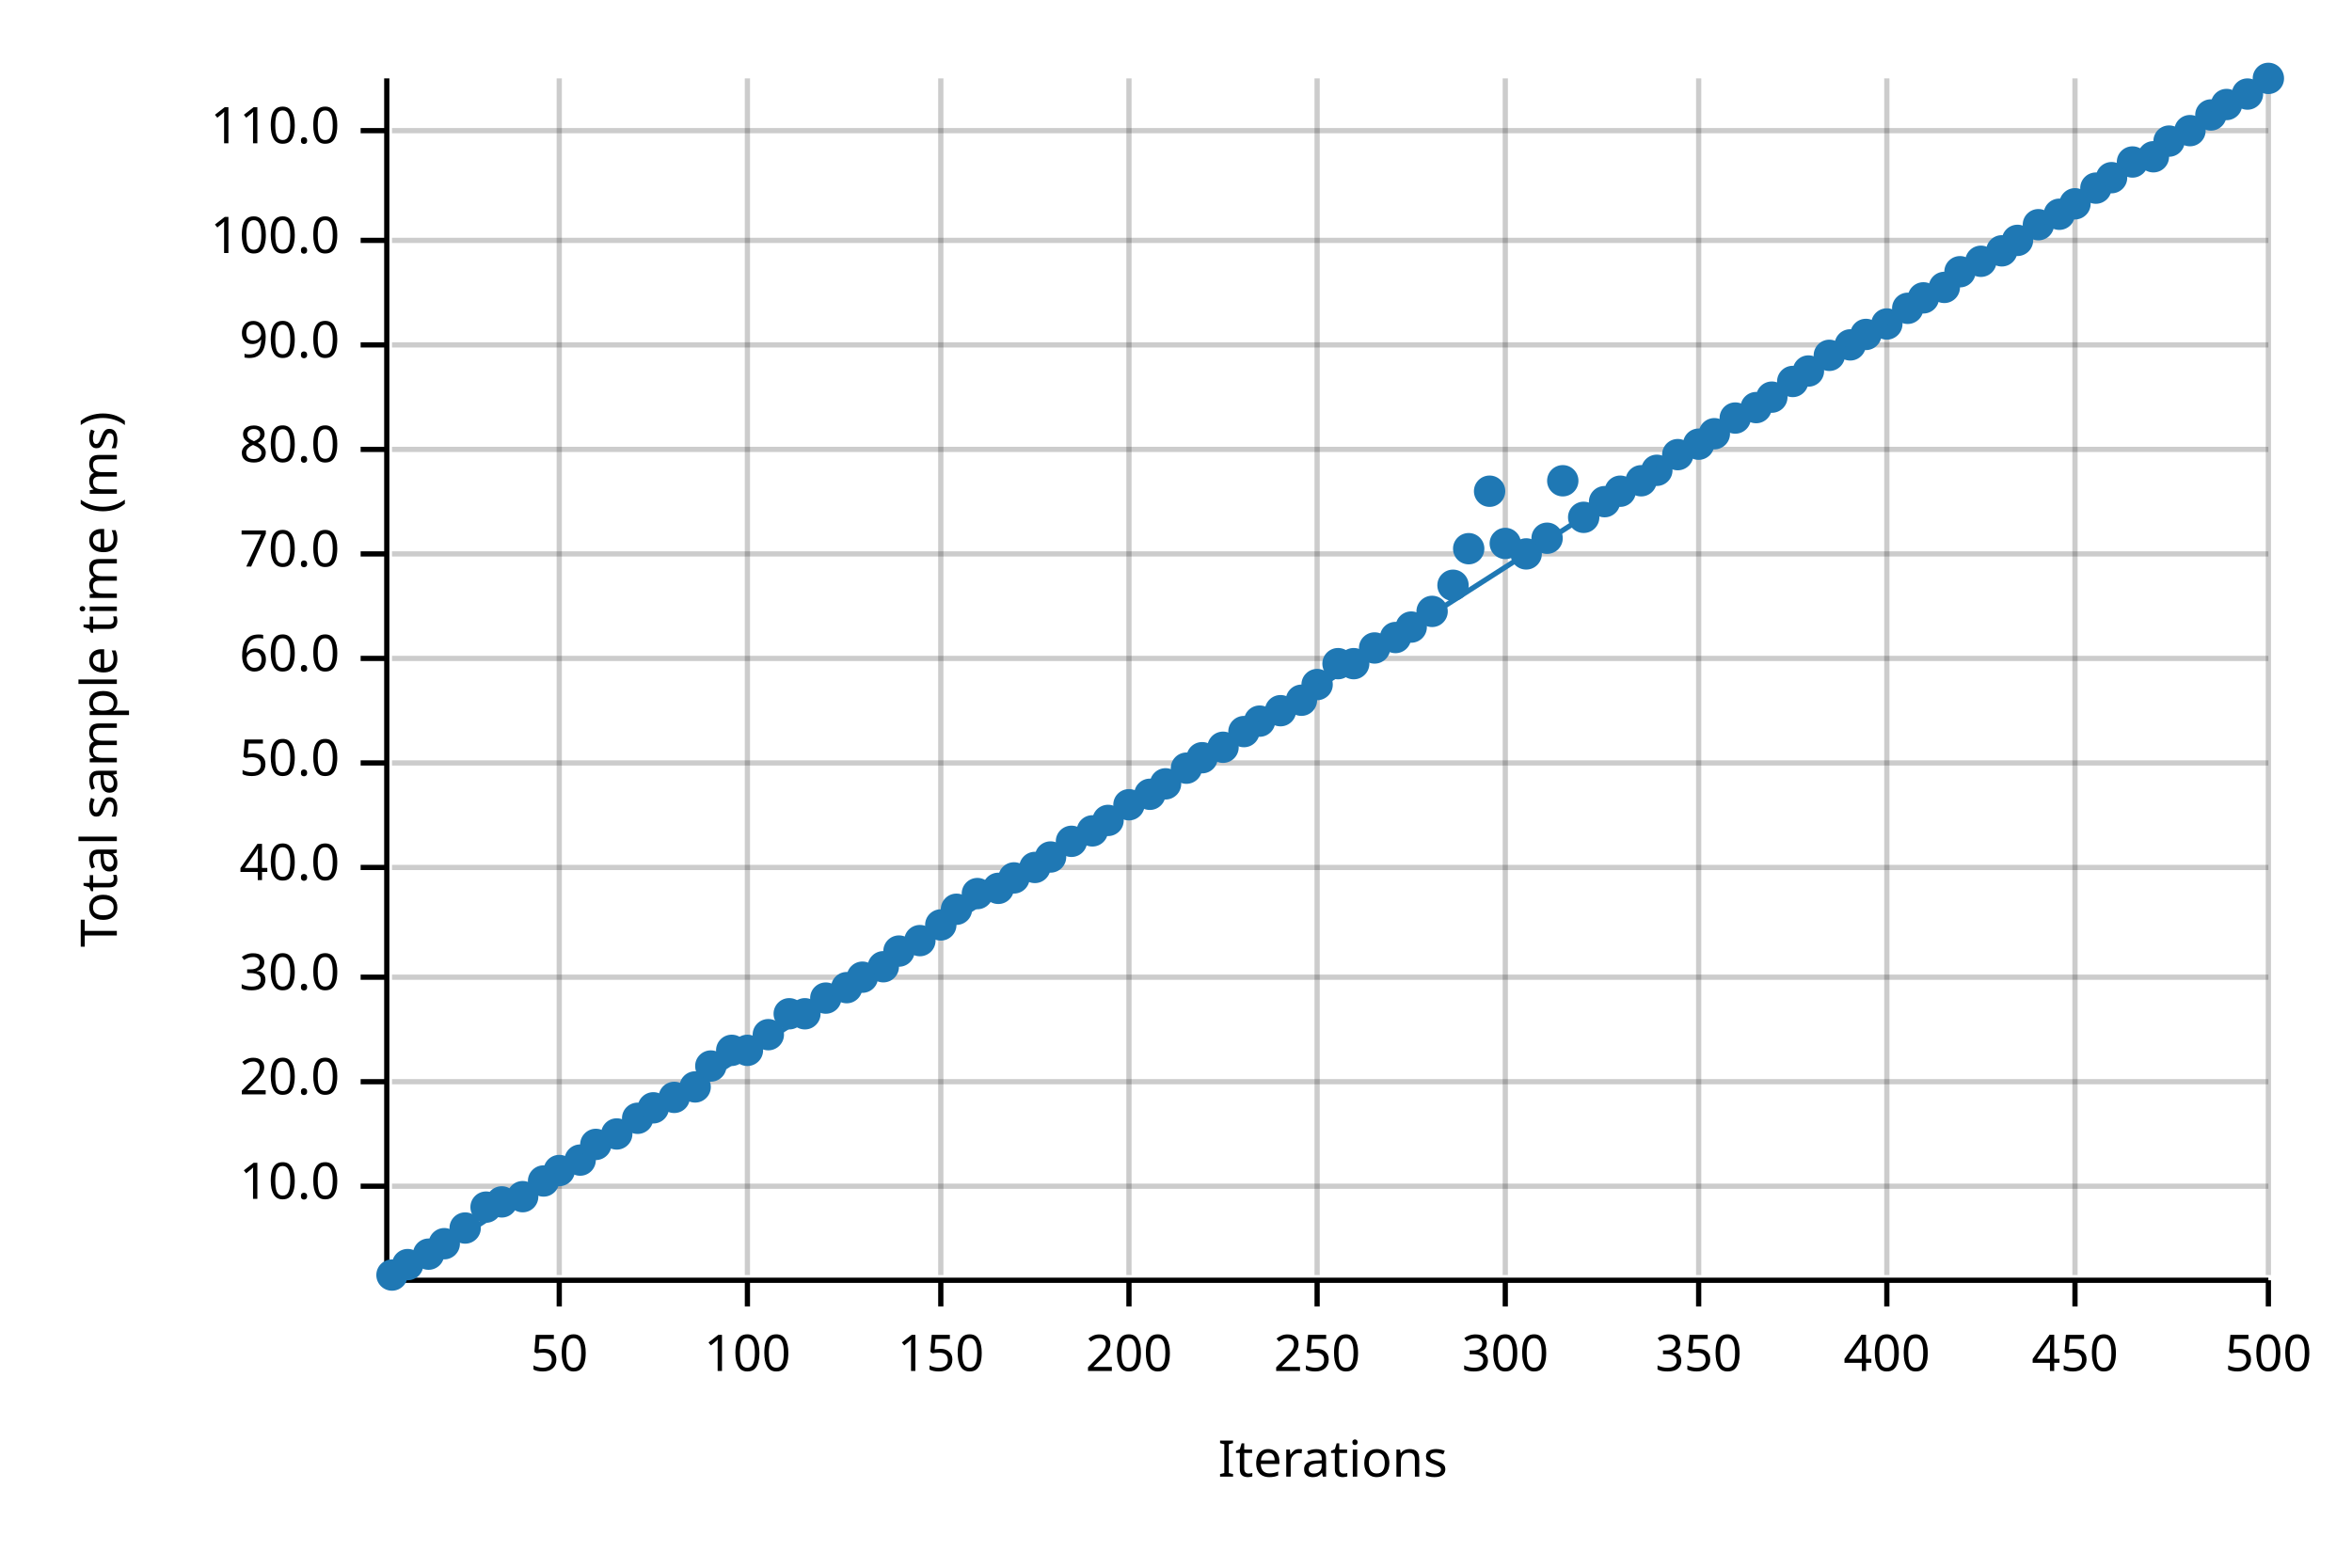
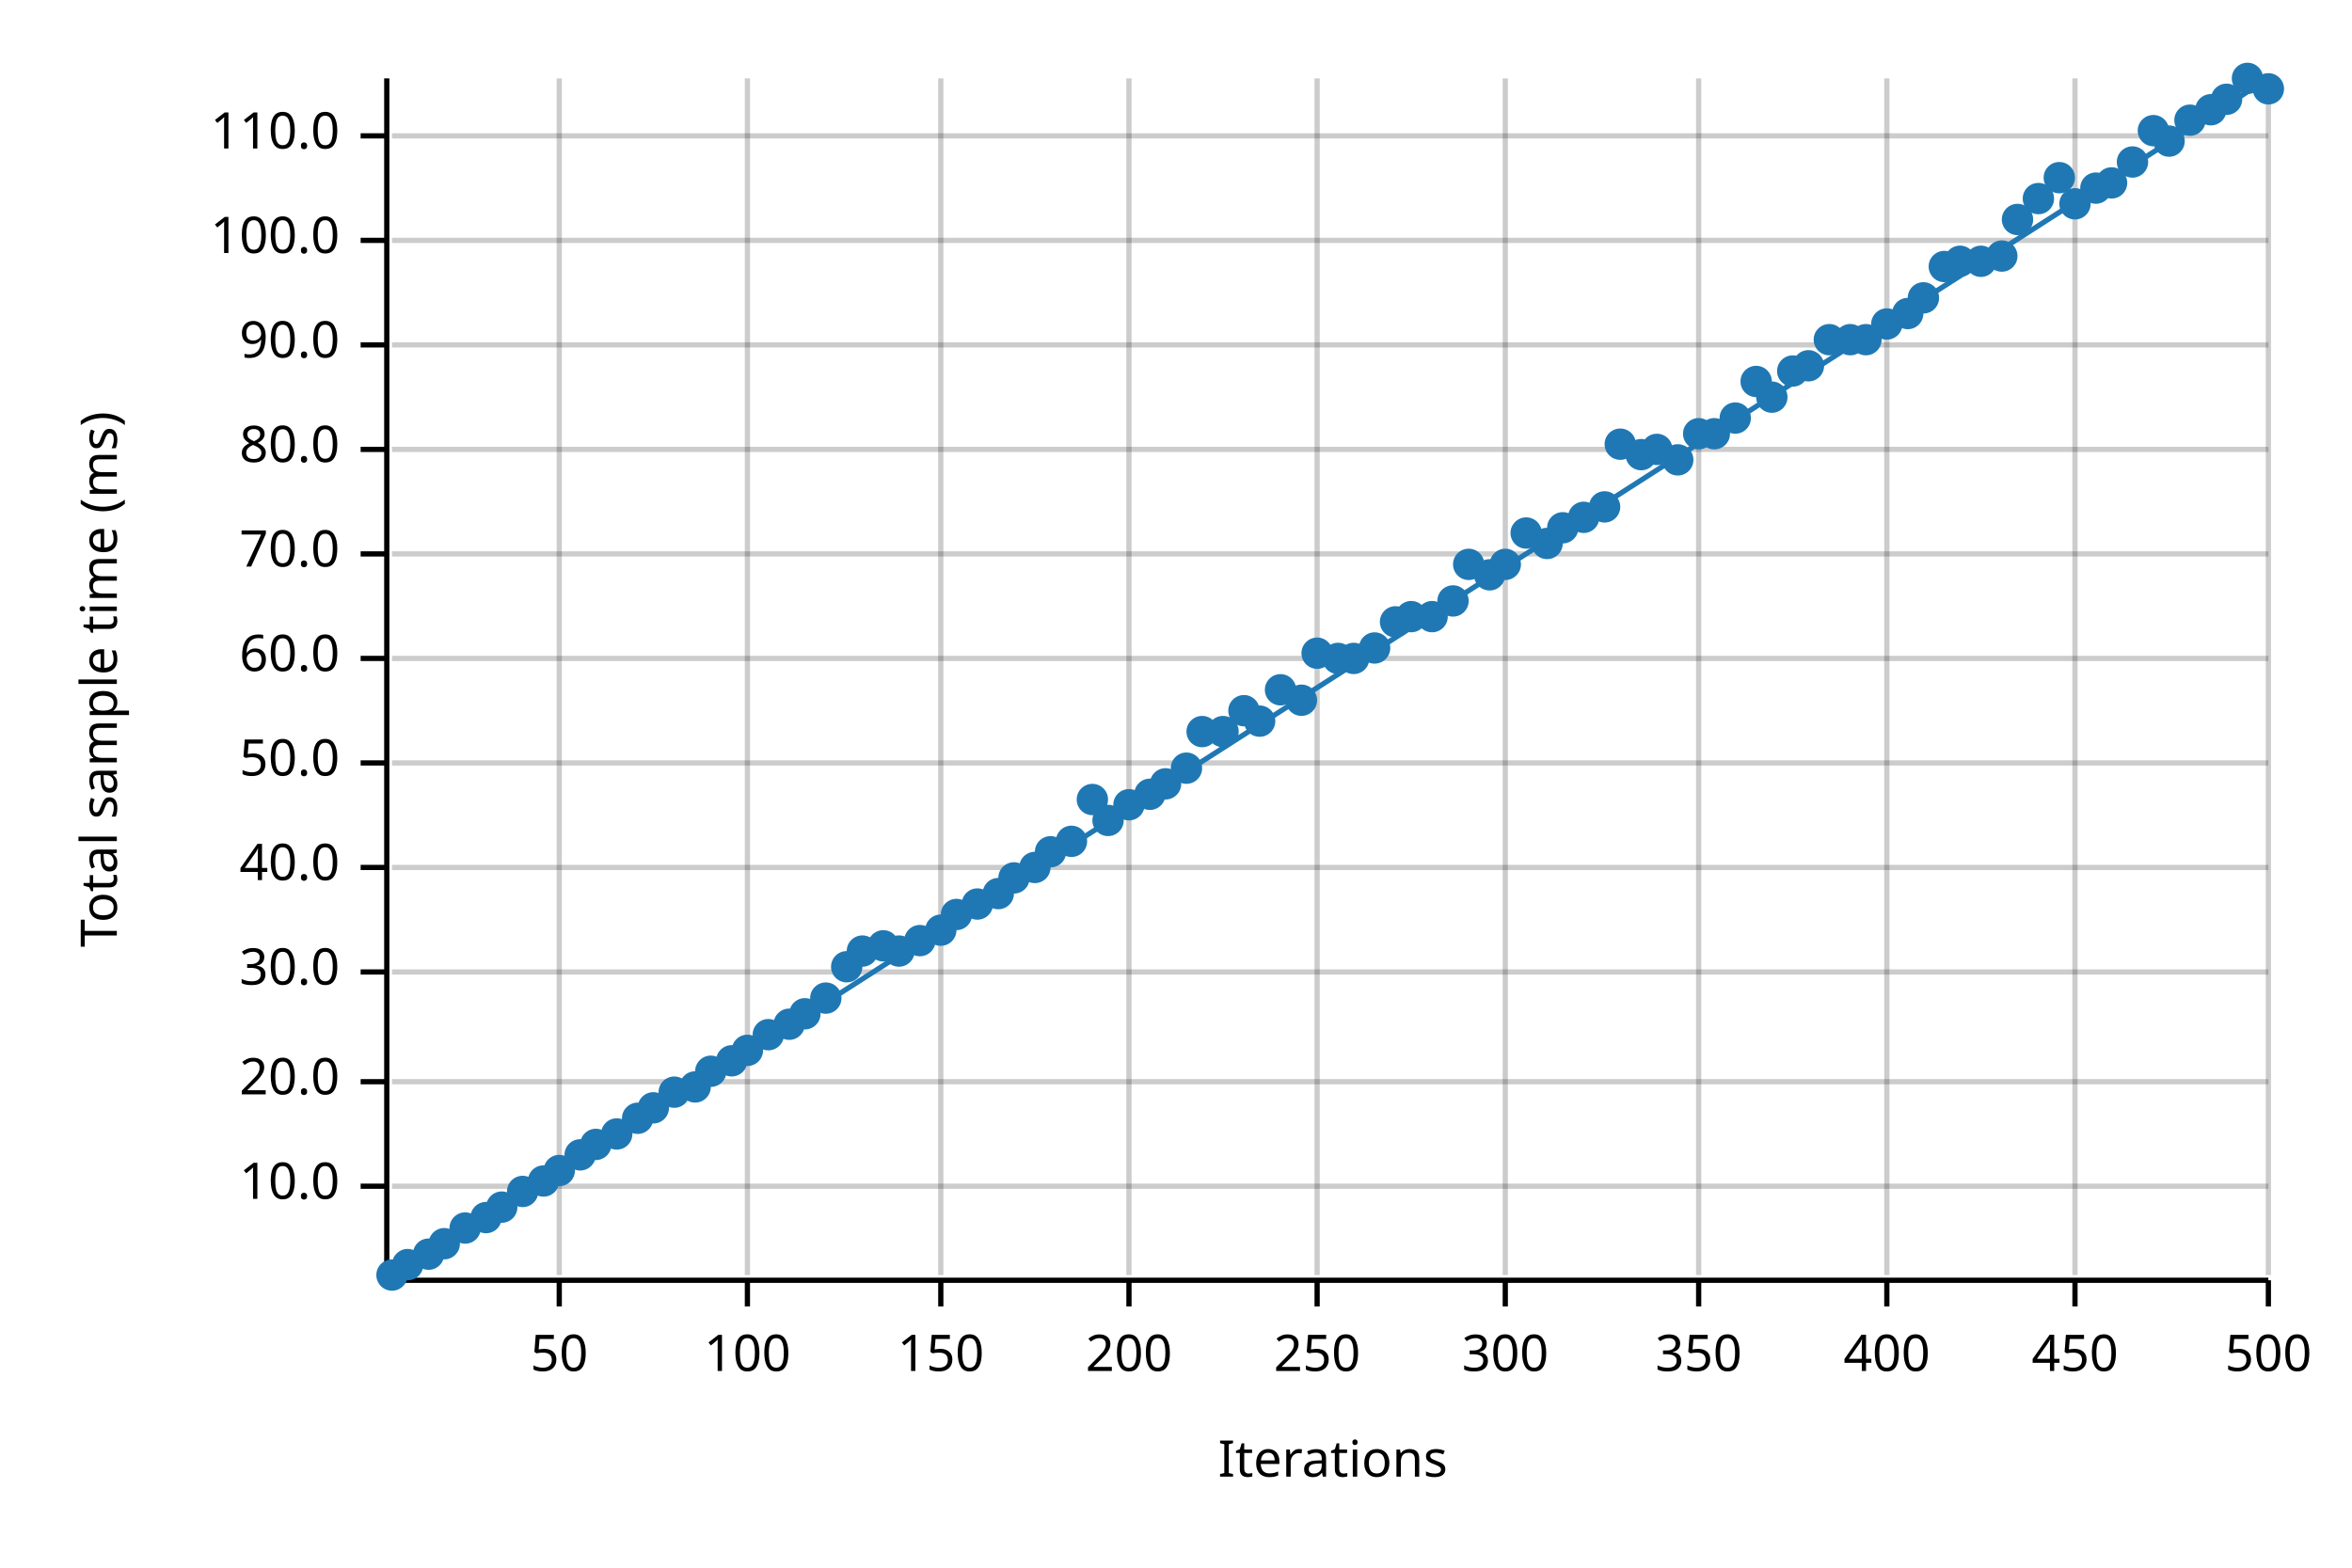
<svg xmlns="http://www.w3.org/2000/svg" width="450" height="300" viewBox="0 0 450 300">
  <text x="15" y="130" dy="0.76em" text-anchor="middle" font-family="sans-serif" font-size="9.677" opacity="1" fill="#000000" transform="rotate(270, 15, 130)">
Total sample time (ms)
</text>
  <text x="255" y="285" dy="-0.5ex" text-anchor="middle" font-family="sans-serif" font-size="9.677" opacity="1" fill="#000000">
Iterations
</text>
  <line opacity="0.2" stroke="#000000" stroke-width="1" x1="107" y1="244" x2="107" y2="15" />
  <line opacity="0.2" stroke="#000000" stroke-width="1" x1="143" y1="244" x2="143" y2="15" />
  <line opacity="0.2" stroke="#000000" stroke-width="1" x1="180" y1="244" x2="180" y2="15" />
  <line opacity="0.2" stroke="#000000" stroke-width="1" x1="216" y1="244" x2="216" y2="15" />
  <line opacity="0.2" stroke="#000000" stroke-width="1" x1="252" y1="244" x2="252" y2="15" />
  <line opacity="0.2" stroke="#000000" stroke-width="1" x1="288" y1="244" x2="288" y2="15" />
  <line opacity="0.2" stroke="#000000" stroke-width="1" x1="325" y1="244" x2="325" y2="15" />
  <line opacity="0.2" stroke="#000000" stroke-width="1" x1="361" y1="244" x2="361" y2="15" />
  <line opacity="0.2" stroke="#000000" stroke-width="1" x1="397" y1="244" x2="397" y2="15" />
  <line opacity="0.2" stroke="#000000" stroke-width="1" x1="434" y1="244" x2="434" y2="15" />
  <line opacity="0.2" stroke="#000000" stroke-width="1" x1="75" y1="227" x2="434" y2="227" />
  <line opacity="0.2" stroke="#000000" stroke-width="1" x1="75" y1="207" x2="434" y2="207" />
-   <line opacity="0.2" stroke="#000000" stroke-width="1" x1="75" y1="187" x2="434" y2="187" />
+   <line opacity="0.2" stroke="#000000" stroke-width="1" x1="75" y1="186" x2="434" y2="186" />
  <line opacity="0.2" stroke="#000000" stroke-width="1" x1="75" y1="166" x2="434" y2="166" />
  <line opacity="0.2" stroke="#000000" stroke-width="1" x1="75" y1="146" x2="434" y2="146" />
  <line opacity="0.2" stroke="#000000" stroke-width="1" x1="75" y1="126" x2="434" y2="126" />
  <line opacity="0.2" stroke="#000000" stroke-width="1" x1="75" y1="106" x2="434" y2="106" />
  <line opacity="0.2" stroke="#000000" stroke-width="1" x1="75" y1="86" x2="434" y2="86" />
  <line opacity="0.2" stroke="#000000" stroke-width="1" x1="75" y1="66" x2="434" y2="66" />
  <line opacity="0.2" stroke="#000000" stroke-width="1" x1="75" y1="46" x2="434" y2="46" />
-   <line opacity="0.2" stroke="#000000" stroke-width="1" x1="75" y1="25" x2="434" y2="25" />
+   <line opacity="0.2" stroke="#000000" stroke-width="1" x1="75" y1="26" x2="434" y2="26" />
  <polyline fill="none" opacity="1" stroke="#000000" stroke-width="1" points="74,15 74,244 " />
  <text x="65" y="227" dy="0.5ex" text-anchor="end" font-family="sans-serif" font-size="9.677" opacity="1" fill="#000000">
10.0
</text>
  <polyline fill="none" opacity="1" stroke="#000000" stroke-width="1" points="69,227 74,227 " />
  <text x="65" y="207" dy="0.5ex" text-anchor="end" font-family="sans-serif" font-size="9.677" opacity="1" fill="#000000">
20.0
</text>
  <polyline fill="none" opacity="1" stroke="#000000" stroke-width="1" points="69,207 74,207 " />
-   <text x="65" y="187" dy="0.5ex" text-anchor="end" font-family="sans-serif" font-size="9.677" opacity="1" fill="#000000">
+   <text x="65" y="186" dy="0.5ex" text-anchor="end" font-family="sans-serif" font-size="9.677" opacity="1" fill="#000000">
30.0
</text>
-   <polyline fill="none" opacity="1" stroke="#000000" stroke-width="1" points="69,187 74,187 " />
+   <polyline fill="none" opacity="1" stroke="#000000" stroke-width="1" points="69,186 74,186 " />
  <text x="65" y="166" dy="0.5ex" text-anchor="end" font-family="sans-serif" font-size="9.677" opacity="1" fill="#000000">
40.0
</text>
  <polyline fill="none" opacity="1" stroke="#000000" stroke-width="1" points="69,166 74,166 " />
  <text x="65" y="146" dy="0.5ex" text-anchor="end" font-family="sans-serif" font-size="9.677" opacity="1" fill="#000000">
50.0
</text>
  <polyline fill="none" opacity="1" stroke="#000000" stroke-width="1" points="69,146 74,146 " />
  <text x="65" y="126" dy="0.5ex" text-anchor="end" font-family="sans-serif" font-size="9.677" opacity="1" fill="#000000">
60.0
</text>
  <polyline fill="none" opacity="1" stroke="#000000" stroke-width="1" points="69,126 74,126 " />
  <text x="65" y="106" dy="0.5ex" text-anchor="end" font-family="sans-serif" font-size="9.677" opacity="1" fill="#000000">
70.0
</text>
  <polyline fill="none" opacity="1" stroke="#000000" stroke-width="1" points="69,106 74,106 " />
  <text x="65" y="86" dy="0.5ex" text-anchor="end" font-family="sans-serif" font-size="9.677" opacity="1" fill="#000000">
80.0
</text>
  <polyline fill="none" opacity="1" stroke="#000000" stroke-width="1" points="69,86 74,86 " />
  <text x="65" y="66" dy="0.5ex" text-anchor="end" font-family="sans-serif" font-size="9.677" opacity="1" fill="#000000">
90.0
</text>
  <polyline fill="none" opacity="1" stroke="#000000" stroke-width="1" points="69,66 74,66 " />
  <text x="65" y="46" dy="0.5ex" text-anchor="end" font-family="sans-serif" font-size="9.677" opacity="1" fill="#000000">
100.0
</text>
  <polyline fill="none" opacity="1" stroke="#000000" stroke-width="1" points="69,46 74,46 " />
-   <text x="65" y="25" dy="0.5ex" text-anchor="end" font-family="sans-serif" font-size="9.677" opacity="1" fill="#000000">
+   <text x="65" y="26" dy="0.5ex" text-anchor="end" font-family="sans-serif" font-size="9.677" opacity="1" fill="#000000">
110.0
</text>
-   <polyline fill="none" opacity="1" stroke="#000000" stroke-width="1" points="69,25 74,25 " />
+   <polyline fill="none" opacity="1" stroke="#000000" stroke-width="1" points="69,26 74,26 " />
  <polyline fill="none" opacity="1" stroke="#000000" stroke-width="1" points="75,245 434,245 " />
  <text x="107" y="255" dy="0.76em" text-anchor="middle" font-family="sans-serif" font-size="9.677" opacity="1" fill="#000000">
50
</text>
  <polyline fill="none" opacity="1" stroke="#000000" stroke-width="1" points="107,245 107,250 " />
  <text x="143" y="255" dy="0.76em" text-anchor="middle" font-family="sans-serif" font-size="9.677" opacity="1" fill="#000000">
100
</text>
  <polyline fill="none" opacity="1" stroke="#000000" stroke-width="1" points="143,245 143,250 " />
  <text x="180" y="255" dy="0.76em" text-anchor="middle" font-family="sans-serif" font-size="9.677" opacity="1" fill="#000000">
150
</text>
  <polyline fill="none" opacity="1" stroke="#000000" stroke-width="1" points="180,245 180,250 " />
  <text x="216" y="255" dy="0.76em" text-anchor="middle" font-family="sans-serif" font-size="9.677" opacity="1" fill="#000000">
200
</text>
  <polyline fill="none" opacity="1" stroke="#000000" stroke-width="1" points="216,245 216,250 " />
  <text x="252" y="255" dy="0.76em" text-anchor="middle" font-family="sans-serif" font-size="9.677" opacity="1" fill="#000000">
250
</text>
  <polyline fill="none" opacity="1" stroke="#000000" stroke-width="1" points="252,245 252,250 " />
  <text x="288" y="255" dy="0.76em" text-anchor="middle" font-family="sans-serif" font-size="9.677" opacity="1" fill="#000000">
300
</text>
  <polyline fill="none" opacity="1" stroke="#000000" stroke-width="1" points="288,245 288,250 " />
  <text x="325" y="255" dy="0.76em" text-anchor="middle" font-family="sans-serif" font-size="9.677" opacity="1" fill="#000000">
350
</text>
  <polyline fill="none" opacity="1" stroke="#000000" stroke-width="1" points="325,245 325,250 " />
  <text x="361" y="255" dy="0.76em" text-anchor="middle" font-family="sans-serif" font-size="9.677" opacity="1" fill="#000000">
400
</text>
  <polyline fill="none" opacity="1" stroke="#000000" stroke-width="1" points="361,245 361,250 " />
  <text x="397" y="255" dy="0.76em" text-anchor="middle" font-family="sans-serif" font-size="9.677" opacity="1" fill="#000000">
450
</text>
  <polyline fill="none" opacity="1" stroke="#000000" stroke-width="1" points="397,245 397,250 " />
  <text x="434" y="255" dy="0.76em" text-anchor="middle" font-family="sans-serif" font-size="9.677" opacity="1" fill="#000000">
500
</text>
  <polyline fill="none" opacity="1" stroke="#000000" stroke-width="1" points="434,245 434,250 " />
  <circle cx="75" cy="244" r="3" opacity="1" fill="#1F78B4" stroke="none" stroke-width="1" />
  <circle cx="78" cy="242" r="3" opacity="1" fill="#1F78B4" stroke="none" stroke-width="1" />
  <circle cx="82" cy="240" r="3" opacity="1" fill="#1F78B4" stroke="none" stroke-width="1" />
  <circle cx="85" cy="238" r="3" opacity="1" fill="#1F78B4" stroke="none" stroke-width="1" />
  <circle cx="89" cy="235" r="3" opacity="1" fill="#1F78B4" stroke="none" stroke-width="1" />
-   <circle cx="93" cy="231" r="3" opacity="1" fill="#1F78B4" stroke="none" stroke-width="1" />
-   <circle cx="96" cy="230" r="3" opacity="1" fill="#1F78B4" stroke="none" stroke-width="1" />
-   <circle cx="100" cy="229" r="3" opacity="1" fill="#1F78B4" stroke="none" stroke-width="1" />
+   <circle cx="93" cy="233" r="3" opacity="1" fill="#1F78B4" stroke="none" stroke-width="1" />
+   <circle cx="96" cy="231" r="3" opacity="1" fill="#1F78B4" stroke="none" stroke-width="1" />
+   <circle cx="100" cy="228" r="3" opacity="1" fill="#1F78B4" stroke="none" stroke-width="1" />
  <circle cx="104" cy="226" r="3" opacity="1" fill="#1F78B4" stroke="none" stroke-width="1" />
  <circle cx="107" cy="224" r="3" opacity="1" fill="#1F78B4" stroke="none" stroke-width="1" />
-   <circle cx="111" cy="222" r="3" opacity="1" fill="#1F78B4" stroke="none" stroke-width="1" />
+   <circle cx="111" cy="221" r="3" opacity="1" fill="#1F78B4" stroke="none" stroke-width="1" />
  <circle cx="114" cy="219" r="3" opacity="1" fill="#1F78B4" stroke="none" stroke-width="1" />
  <circle cx="118" cy="217" r="3" opacity="1" fill="#1F78B4" stroke="none" stroke-width="1" />
  <circle cx="122" cy="214" r="3" opacity="1" fill="#1F78B4" stroke="none" stroke-width="1" />
  <circle cx="125" cy="212" r="3" opacity="1" fill="#1F78B4" stroke="none" stroke-width="1" />
-   <circle cx="129" cy="210" r="3" opacity="1" fill="#1F78B4" stroke="none" stroke-width="1" />
+   <circle cx="129" cy="209" r="3" opacity="1" fill="#1F78B4" stroke="none" stroke-width="1" />
  <circle cx="133" cy="208" r="3" opacity="1" fill="#1F78B4" stroke="none" stroke-width="1" />
-   <circle cx="136" cy="204" r="3" opacity="1" fill="#1F78B4" stroke="none" stroke-width="1" />
-   <circle cx="140" cy="201" r="3" opacity="1" fill="#1F78B4" stroke="none" stroke-width="1" />
+   <circle cx="136" cy="205" r="3" opacity="1" fill="#1F78B4" stroke="none" stroke-width="1" />
+   <circle cx="140" cy="203" r="3" opacity="1" fill="#1F78B4" stroke="none" stroke-width="1" />
  <circle cx="143" cy="201" r="3" opacity="1" fill="#1F78B4" stroke="none" stroke-width="1" />
  <circle cx="147" cy="198" r="3" opacity="1" fill="#1F78B4" stroke="none" stroke-width="1" />
-   <circle cx="151" cy="194" r="3" opacity="1" fill="#1F78B4" stroke="none" stroke-width="1" />
+   <circle cx="151" cy="196" r="3" opacity="1" fill="#1F78B4" stroke="none" stroke-width="1" />
  <circle cx="154" cy="194" r="3" opacity="1" fill="#1F78B4" stroke="none" stroke-width="1" />
  <circle cx="158" cy="191" r="3" opacity="1" fill="#1F78B4" stroke="none" stroke-width="1" />
-   <circle cx="162" cy="189" r="3" opacity="1" fill="#1F78B4" stroke="none" stroke-width="1" />
-   <circle cx="165" cy="187" r="3" opacity="1" fill="#1F78B4" stroke="none" stroke-width="1" />
-   <circle cx="169" cy="185" r="3" opacity="1" fill="#1F78B4" stroke="none" stroke-width="1" />
+   <circle cx="162" cy="185" r="3" opacity="1" fill="#1F78B4" stroke="none" stroke-width="1" />
+   <circle cx="165" cy="182" r="3" opacity="1" fill="#1F78B4" stroke="none" stroke-width="1" />
+   <circle cx="169" cy="181" r="3" opacity="1" fill="#1F78B4" stroke="none" stroke-width="1" />
  <circle cx="172" cy="182" r="3" opacity="1" fill="#1F78B4" stroke="none" stroke-width="1" />
  <circle cx="176" cy="180" r="3" opacity="1" fill="#1F78B4" stroke="none" stroke-width="1" />
-   <circle cx="180" cy="177" r="3" opacity="1" fill="#1F78B4" stroke="none" stroke-width="1" />
-   <circle cx="183" cy="174" r="3" opacity="1" fill="#1F78B4" stroke="none" stroke-width="1" />
-   <circle cx="187" cy="171" r="3" opacity="1" fill="#1F78B4" stroke="none" stroke-width="1" />
-   <circle cx="191" cy="170" r="3" opacity="1" fill="#1F78B4" stroke="none" stroke-width="1" />
+   <circle cx="180" cy="178" r="3" opacity="1" fill="#1F78B4" stroke="none" stroke-width="1" />
+   <circle cx="183" cy="175" r="3" opacity="1" fill="#1F78B4" stroke="none" stroke-width="1" />
+   <circle cx="187" cy="173" r="3" opacity="1" fill="#1F78B4" stroke="none" stroke-width="1" />
+   <circle cx="191" cy="171" r="3" opacity="1" fill="#1F78B4" stroke="none" stroke-width="1" />
  <circle cx="194" cy="168" r="3" opacity="1" fill="#1F78B4" stroke="none" stroke-width="1" />
  <circle cx="198" cy="166" r="3" opacity="1" fill="#1F78B4" stroke="none" stroke-width="1" />
-   <circle cx="201" cy="164" r="3" opacity="1" fill="#1F78B4" stroke="none" stroke-width="1" />
+   <circle cx="201" cy="163" r="3" opacity="1" fill="#1F78B4" stroke="none" stroke-width="1" />
  <circle cx="205" cy="161" r="3" opacity="1" fill="#1F78B4" stroke="none" stroke-width="1" />
-   <circle cx="209" cy="159" r="3" opacity="1" fill="#1F78B4" stroke="none" stroke-width="1" />
+   <circle cx="209" cy="153" r="3" opacity="1" fill="#1F78B4" stroke="none" stroke-width="1" />
  <circle cx="212" cy="157" r="3" opacity="1" fill="#1F78B4" stroke="none" stroke-width="1" />
  <circle cx="216" cy="154" r="3" opacity="1" fill="#1F78B4" stroke="none" stroke-width="1" />
  <circle cx="220" cy="152" r="3" opacity="1" fill="#1F78B4" stroke="none" stroke-width="1" />
  <circle cx="223" cy="150" r="3" opacity="1" fill="#1F78B4" stroke="none" stroke-width="1" />
  <circle cx="227" cy="147" r="3" opacity="1" fill="#1F78B4" stroke="none" stroke-width="1" />
-   <circle cx="230" cy="145" r="3" opacity="1" fill="#1F78B4" stroke="none" stroke-width="1" />
-   <circle cx="234" cy="143" r="3" opacity="1" fill="#1F78B4" stroke="none" stroke-width="1" />
-   <circle cx="238" cy="140" r="3" opacity="1" fill="#1F78B4" stroke="none" stroke-width="1" />
+   <circle cx="230" cy="140" r="3" opacity="1" fill="#1F78B4" stroke="none" stroke-width="1" />
+   <circle cx="234" cy="140" r="3" opacity="1" fill="#1F78B4" stroke="none" stroke-width="1" />
+   <circle cx="238" cy="136" r="3" opacity="1" fill="#1F78B4" stroke="none" stroke-width="1" />
  <circle cx="241" cy="138" r="3" opacity="1" fill="#1F78B4" stroke="none" stroke-width="1" />
-   <circle cx="245" cy="136" r="3" opacity="1" fill="#1F78B4" stroke="none" stroke-width="1" />
+   <circle cx="245" cy="132" r="3" opacity="1" fill="#1F78B4" stroke="none" stroke-width="1" />
  <circle cx="249" cy="134" r="3" opacity="1" fill="#1F78B4" stroke="none" stroke-width="1" />
-   <circle cx="252" cy="131" r="3" opacity="1" fill="#1F78B4" stroke="none" stroke-width="1" />
-   <circle cx="256" cy="127" r="3" opacity="1" fill="#1F78B4" stroke="none" stroke-width="1" />
-   <circle cx="259" cy="127" r="3" opacity="1" fill="#1F78B4" stroke="none" stroke-width="1" />
+   <circle cx="252" cy="125" r="3" opacity="1" fill="#1F78B4" stroke="none" stroke-width="1" />
+   <circle cx="256" cy="126" r="3" opacity="1" fill="#1F78B4" stroke="none" stroke-width="1" />
+   <circle cx="259" cy="126" r="3" opacity="1" fill="#1F78B4" stroke="none" stroke-width="1" />
  <circle cx="263" cy="124" r="3" opacity="1" fill="#1F78B4" stroke="none" stroke-width="1" />
-   <circle cx="267" cy="122" r="3" opacity="1" fill="#1F78B4" stroke="none" stroke-width="1" />
-   <circle cx="270" cy="120" r="3" opacity="1" fill="#1F78B4" stroke="none" stroke-width="1" />
-   <circle cx="274" cy="117" r="3" opacity="1" fill="#1F78B4" stroke="none" stroke-width="1" />
-   <circle cx="278" cy="112" r="3" opacity="1" fill="#1F78B4" stroke="none" stroke-width="1" />
-   <circle cx="281" cy="105" r="3" opacity="1" fill="#1F78B4" stroke="none" stroke-width="1" />
-   <circle cx="285" cy="94" r="3" opacity="1" fill="#1F78B4" stroke="none" stroke-width="1" />
-   <circle cx="288" cy="104" r="3" opacity="1" fill="#1F78B4" stroke="none" stroke-width="1" />
-   <circle cx="292" cy="106" r="3" opacity="1" fill="#1F78B4" stroke="none" stroke-width="1" />
-   <circle cx="296" cy="103" r="3" opacity="1" fill="#1F78B4" stroke="none" stroke-width="1" />
-   <circle cx="299" cy="92" r="3" opacity="1" fill="#1F78B4" stroke="none" stroke-width="1" />
+   <circle cx="267" cy="119" r="3" opacity="1" fill="#1F78B4" stroke="none" stroke-width="1" />
+   <circle cx="270" cy="118" r="3" opacity="1" fill="#1F78B4" stroke="none" stroke-width="1" />
+   <circle cx="274" cy="118" r="3" opacity="1" fill="#1F78B4" stroke="none" stroke-width="1" />
+   <circle cx="278" cy="115" r="3" opacity="1" fill="#1F78B4" stroke="none" stroke-width="1" />
+   <circle cx="281" cy="108" r="3" opacity="1" fill="#1F78B4" stroke="none" stroke-width="1" />
+   <circle cx="285" cy="110" r="3" opacity="1" fill="#1F78B4" stroke="none" stroke-width="1" />
+   <circle cx="288" cy="108" r="3" opacity="1" fill="#1F78B4" stroke="none" stroke-width="1" />
+   <circle cx="292" cy="102" r="3" opacity="1" fill="#1F78B4" stroke="none" stroke-width="1" />
+   <circle cx="296" cy="104" r="3" opacity="1" fill="#1F78B4" stroke="none" stroke-width="1" />
+   <circle cx="299" cy="101" r="3" opacity="1" fill="#1F78B4" stroke="none" stroke-width="1" />
  <circle cx="303" cy="99" r="3" opacity="1" fill="#1F78B4" stroke="none" stroke-width="1" />
-   <circle cx="307" cy="96" r="3" opacity="1" fill="#1F78B4" stroke="none" stroke-width="1" />
-   <circle cx="310" cy="94" r="3" opacity="1" fill="#1F78B4" stroke="none" stroke-width="1" />
-   <circle cx="314" cy="92" r="3" opacity="1" fill="#1F78B4" stroke="none" stroke-width="1" />
-   <circle cx="317" cy="90" r="3" opacity="1" fill="#1F78B4" stroke="none" stroke-width="1" />
-   <circle cx="321" cy="87" r="3" opacity="1" fill="#1F78B4" stroke="none" stroke-width="1" />
-   <circle cx="325" cy="85" r="3" opacity="1" fill="#1F78B4" stroke="none" stroke-width="1" />
+   <circle cx="307" cy="97" r="3" opacity="1" fill="#1F78B4" stroke="none" stroke-width="1" />
+   <circle cx="310" cy="85" r="3" opacity="1" fill="#1F78B4" stroke="none" stroke-width="1" />
+   <circle cx="314" cy="87" r="3" opacity="1" fill="#1F78B4" stroke="none" stroke-width="1" />
+   <circle cx="317" cy="86" r="3" opacity="1" fill="#1F78B4" stroke="none" stroke-width="1" />
+   <circle cx="321" cy="88" r="3" opacity="1" fill="#1F78B4" stroke="none" stroke-width="1" />
+   <circle cx="325" cy="83" r="3" opacity="1" fill="#1F78B4" stroke="none" stroke-width="1" />
  <circle cx="328" cy="83" r="3" opacity="1" fill="#1F78B4" stroke="none" stroke-width="1" />
  <circle cx="332" cy="80" r="3" opacity="1" fill="#1F78B4" stroke="none" stroke-width="1" />
-   <circle cx="336" cy="78" r="3" opacity="1" fill="#1F78B4" stroke="none" stroke-width="1" />
+   <circle cx="336" cy="73" r="3" opacity="1" fill="#1F78B4" stroke="none" stroke-width="1" />
  <circle cx="339" cy="76" r="3" opacity="1" fill="#1F78B4" stroke="none" stroke-width="1" />
-   <circle cx="343" cy="73" r="3" opacity="1" fill="#1F78B4" stroke="none" stroke-width="1" />
-   <circle cx="346" cy="71" r="3" opacity="1" fill="#1F78B4" stroke="none" stroke-width="1" />
-   <circle cx="350" cy="68" r="3" opacity="1" fill="#1F78B4" stroke="none" stroke-width="1" />
-   <circle cx="354" cy="66" r="3" opacity="1" fill="#1F78B4" stroke="none" stroke-width="1" />
-   <circle cx="357" cy="64" r="3" opacity="1" fill="#1F78B4" stroke="none" stroke-width="1" />
+   <circle cx="343" cy="71" r="3" opacity="1" fill="#1F78B4" stroke="none" stroke-width="1" />
+   <circle cx="346" cy="70" r="3" opacity="1" fill="#1F78B4" stroke="none" stroke-width="1" />
+   <circle cx="350" cy="65" r="3" opacity="1" fill="#1F78B4" stroke="none" stroke-width="1" />
+   <circle cx="354" cy="65" r="3" opacity="1" fill="#1F78B4" stroke="none" stroke-width="1" />
+   <circle cx="357" cy="65" r="3" opacity="1" fill="#1F78B4" stroke="none" stroke-width="1" />
  <circle cx="361" cy="62" r="3" opacity="1" fill="#1F78B4" stroke="none" stroke-width="1" />
-   <circle cx="365" cy="59" r="3" opacity="1" fill="#1F78B4" stroke="none" stroke-width="1" />
+   <circle cx="365" cy="60" r="3" opacity="1" fill="#1F78B4" stroke="none" stroke-width="1" />
  <circle cx="368" cy="57" r="3" opacity="1" fill="#1F78B4" stroke="none" stroke-width="1" />
-   <circle cx="372" cy="55" r="3" opacity="1" fill="#1F78B4" stroke="none" stroke-width="1" />
-   <circle cx="375" cy="52" r="3" opacity="1" fill="#1F78B4" stroke="none" stroke-width="1" />
+   <circle cx="372" cy="51" r="3" opacity="1" fill="#1F78B4" stroke="none" stroke-width="1" />
+   <circle cx="375" cy="50" r="3" opacity="1" fill="#1F78B4" stroke="none" stroke-width="1" />
  <circle cx="379" cy="50" r="3" opacity="1" fill="#1F78B4" stroke="none" stroke-width="1" />
-   <circle cx="383" cy="48" r="3" opacity="1" fill="#1F78B4" stroke="none" stroke-width="1" />
-   <circle cx="386" cy="46" r="3" opacity="1" fill="#1F78B4" stroke="none" stroke-width="1" />
-   <circle cx="390" cy="43" r="3" opacity="1" fill="#1F78B4" stroke="none" stroke-width="1" />
-   <circle cx="394" cy="41" r="3" opacity="1" fill="#1F78B4" stroke="none" stroke-width="1" />
+   <circle cx="383" cy="49" r="3" opacity="1" fill="#1F78B4" stroke="none" stroke-width="1" />
+   <circle cx="386" cy="42" r="3" opacity="1" fill="#1F78B4" stroke="none" stroke-width="1" />
+   <circle cx="390" cy="38" r="3" opacity="1" fill="#1F78B4" stroke="none" stroke-width="1" />
+   <circle cx="394" cy="34" r="3" opacity="1" fill="#1F78B4" stroke="none" stroke-width="1" />
  <circle cx="397" cy="39" r="3" opacity="1" fill="#1F78B4" stroke="none" stroke-width="1" />
  <circle cx="401" cy="36" r="3" opacity="1" fill="#1F78B4" stroke="none" stroke-width="1" />
-   <circle cx="404" cy="34" r="3" opacity="1" fill="#1F78B4" stroke="none" stroke-width="1" />
+   <circle cx="404" cy="35" r="3" opacity="1" fill="#1F78B4" stroke="none" stroke-width="1" />
  <circle cx="408" cy="31" r="3" opacity="1" fill="#1F78B4" stroke="none" stroke-width="1" />
-   <circle cx="412" cy="30" r="3" opacity="1" fill="#1F78B4" stroke="none" stroke-width="1" />
+   <circle cx="412" cy="25" r="3" opacity="1" fill="#1F78B4" stroke="none" stroke-width="1" />
  <circle cx="415" cy="27" r="3" opacity="1" fill="#1F78B4" stroke="none" stroke-width="1" />
-   <circle cx="419" cy="25" r="3" opacity="1" fill="#1F78B4" stroke="none" stroke-width="1" />
-   <circle cx="423" cy="22" r="3" opacity="1" fill="#1F78B4" stroke="none" stroke-width="1" />
-   <circle cx="426" cy="20" r="3" opacity="1" fill="#1F78B4" stroke="none" stroke-width="1" />
-   <circle cx="430" cy="18" r="3" opacity="1" fill="#1F78B4" stroke="none" stroke-width="1" />
-   <circle cx="434" cy="15" r="3" opacity="1" fill="#1F78B4" stroke="none" stroke-width="1" />
+   <circle cx="419" cy="23" r="3" opacity="1" fill="#1F78B4" stroke="none" stroke-width="1" />
+   <circle cx="423" cy="21" r="3" opacity="1" fill="#1F78B4" stroke="none" stroke-width="1" />
+   <circle cx="426" cy="19" r="3" opacity="1" fill="#1F78B4" stroke="none" stroke-width="1" />
+   <circle cx="430" cy="15" r="3" opacity="1" fill="#1F78B4" stroke="none" stroke-width="1" />
+   <circle cx="434" cy="17" r="3" opacity="1" fill="#1F78B4" stroke="none" stroke-width="1" />
  <polyline fill="none" opacity="1" stroke="#1F78B4" stroke-width="1" points="75,245 434,15 " />
  <polygon opacity="0.25" fill="#1F78B4" points="75,245 434,15 434,15 " />
</svg>
